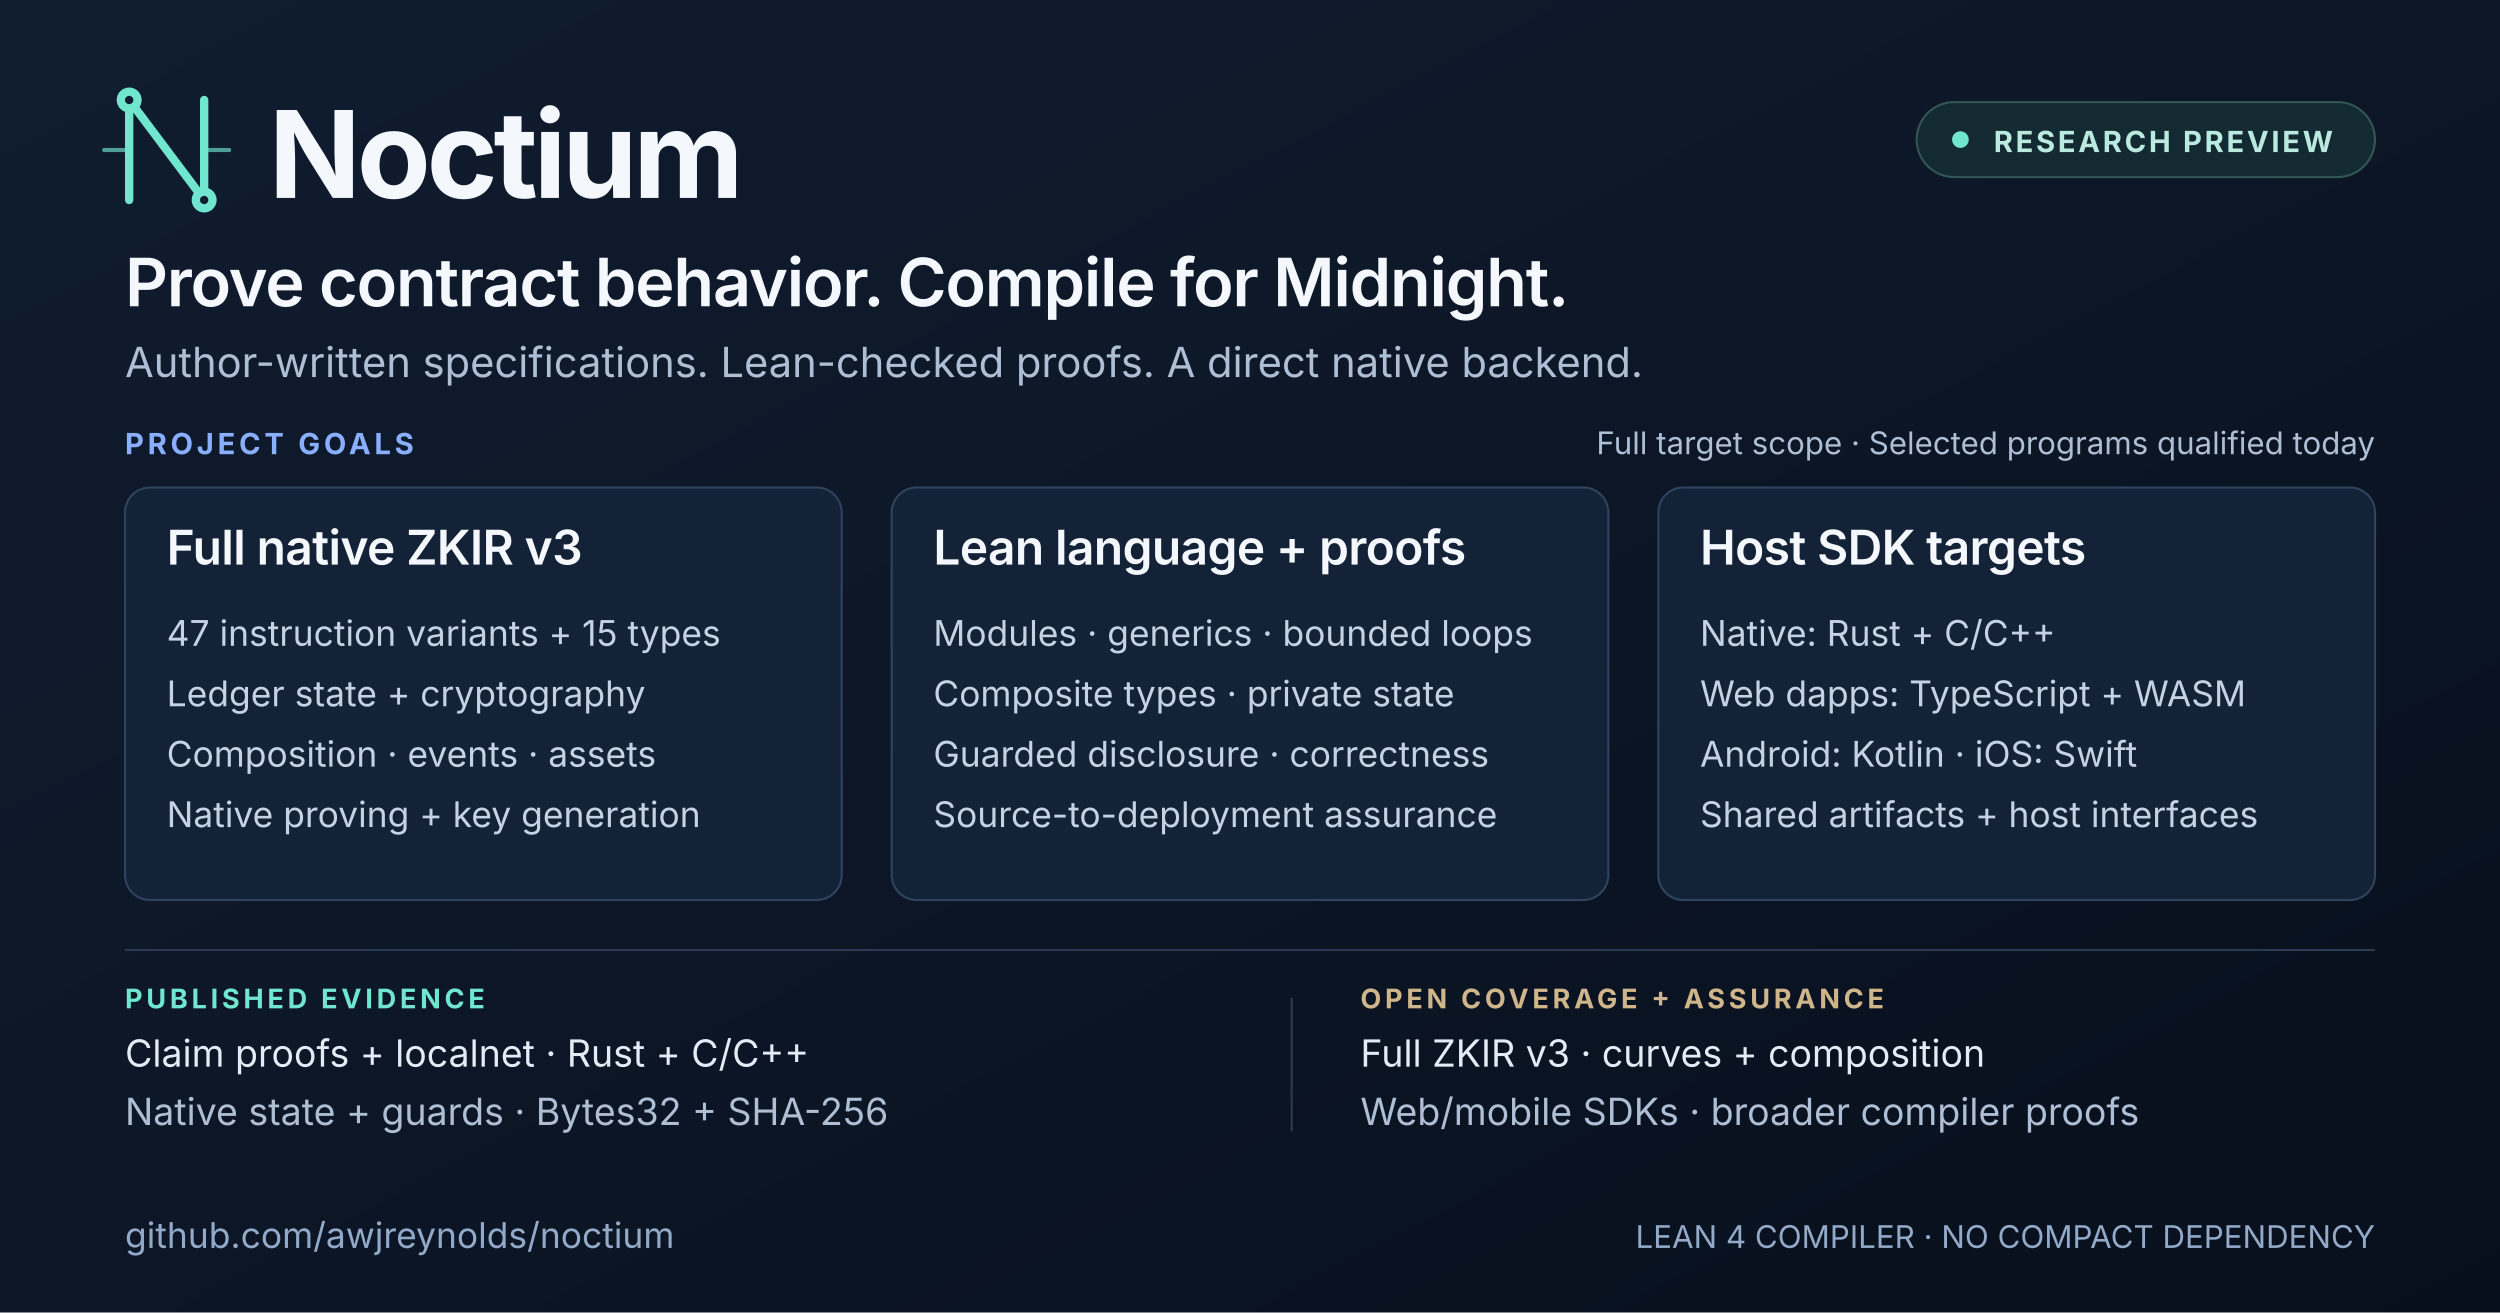
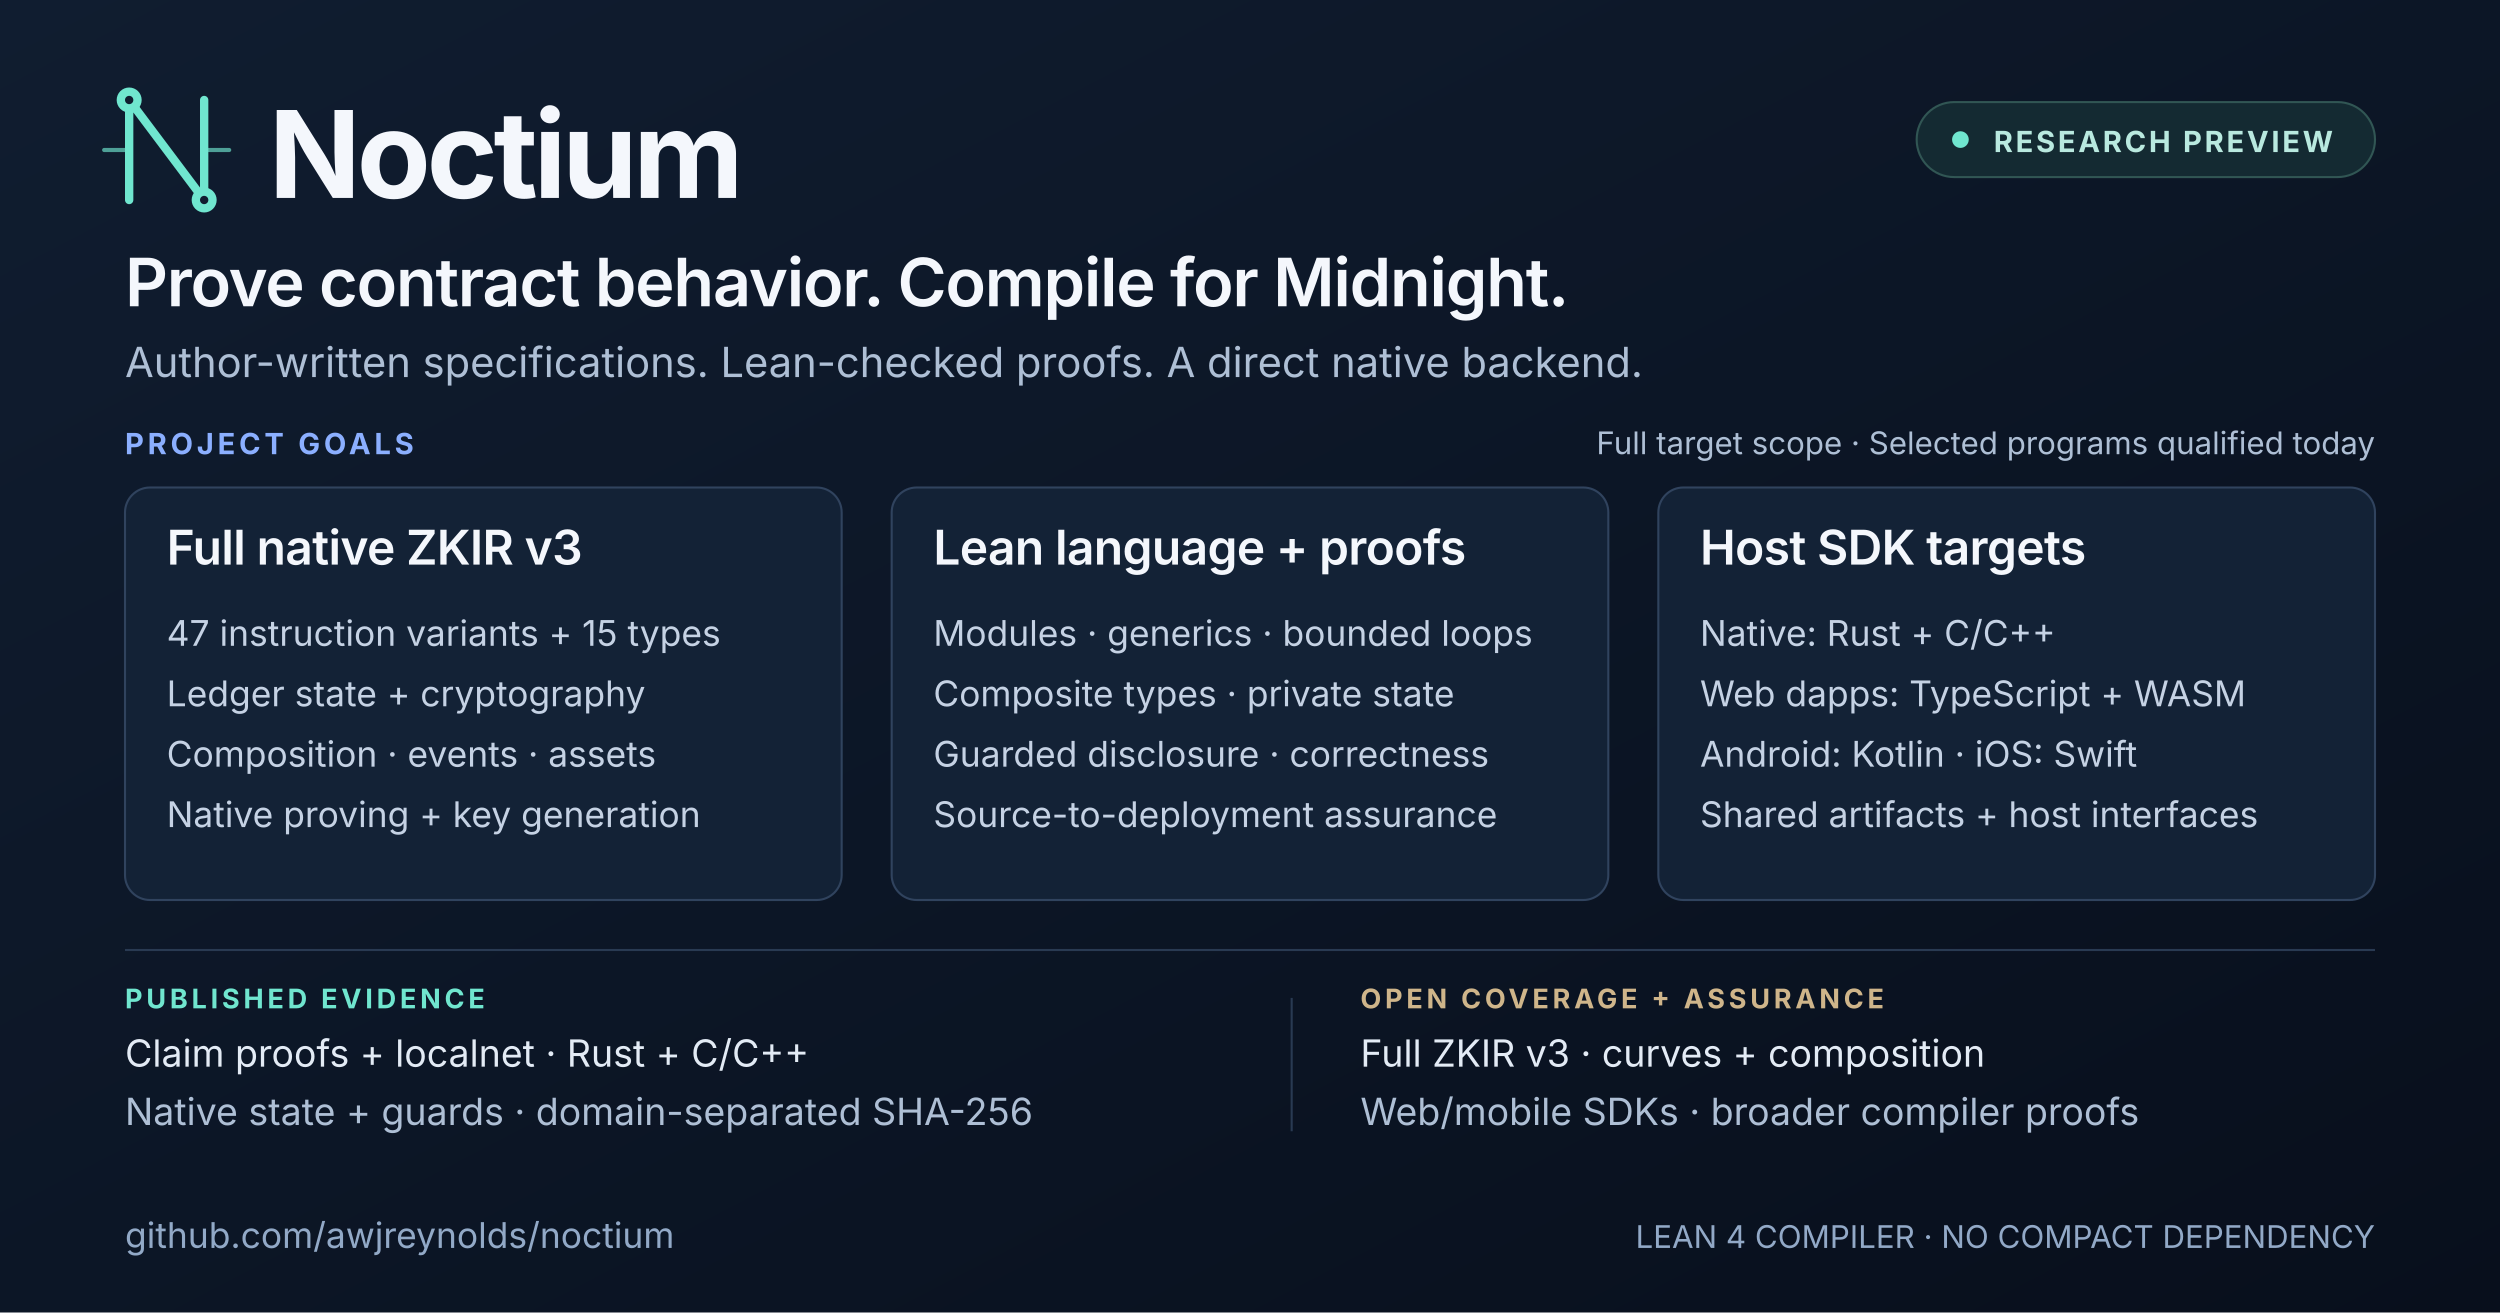
<svg xmlns="http://www.w3.org/2000/svg" width="1200" height="630" viewBox="0 0 1200 630" role="img" aria-labelledby="title description">
  <defs>
    <linearGradient id="background" x1="0" y1="0" x2="1" y2="1">
      <stop offset="0" stop-color="#101D30" />
      <stop offset="1" stop-color="#080F1C" />
    </linearGradient>
    <linearGradient id="accent" x1="0" y1="0" x2="1" y2="0">
      <stop offset="0" stop-color="#70E6CF" />
      <stop offset="1" stop-color="#8BAFFF" />
    </linearGradient>
  </defs>
  <rect width="1200" height="630" fill="url(#background)" />
  <path d="M0 2H1200" stroke="url(#accent)" stroke-width="4" />
  <g stroke="#70E6CF" stroke-width="4" fill="none" stroke-linecap="round" stroke-linejoin="round">
    <path d="M62 96V48L98 96V48" />
    <path d="M50 72H62M98 72H110" stroke-width="2" opacity="0.65" />
    <circle cx="62" cy="48" r="4" fill="#101D30" />
    <circle cx="98" cy="96" r="4" fill="#101D30" />
  </g>
  <g font-family="Inter, Arial, Helvetica, sans-serif">
    <text x="129" y="95" fill="#F4F7FC" font-size="58" font-weight="700" letter-spacing="-2">Noctium</text>
    <rect x="920" y="49" width="220" height="36" rx="18" fill="#142A32" stroke="#315654" />
    <circle cx="941" cy="67" r="4" fill="#70E6CF" />
    <text x="957" y="73" fill="#B9E9DF" font-size="14" font-weight="700" letter-spacing="1.3">RESEARCH PREVIEW</text>
    <text x="60" y="147" fill="#F4F7FC" font-size="32" font-weight="600" letter-spacing="-0.6">Prove contract behavior. Compile for Midnight.</text>
    <text x="60" y="181" fill="#AEBFD5" font-size="20">Author-written specifications. Lean-checked proofs. A direct native backend.</text>
    <text x="60" y="218" fill="#8BAFFF" font-size="14" font-weight="700" letter-spacing="1.8">PROJECT GOALS</text>
    <text x="1140" y="218" fill="#AEBFD5" font-size="15" text-anchor="end">Full target scope · Selected programs qualified today</text>
    <g fill="#132236" stroke="#30435E">
      <rect x="60" y="234" width="344" height="198" rx="12" />
      <rect x="428" y="234" width="344" height="198" rx="12" />
      <rect x="796" y="234" width="344" height="198" rx="12" />
    </g>
    <g fill="#F4F7FC" font-size="23" font-weight="600" letter-spacing="-0.3">
      <text x="80" y="271">Full native ZKIR v3</text>
      <text x="448" y="271">Lean language + proofs</text>
      <text x="816" y="271">Host SDK targets</text>
    </g>
    <g fill="#C5D2E4" font-size="17">
      <text x="80" y="310">47 instruction variants + 15 types</text>
      <text x="80" y="339">Ledger state + cryptography</text>
      <text x="80" y="368">Composition · events · assets</text>
      <text x="80" y="397">Native proving + key generation</text>
      <text x="448" y="310">Modules · generics · bounded loops</text>
      <text x="448" y="339">Composite types · private state</text>
      <text x="448" y="368">Guarded disclosure · correctness</text>
      <text x="448" y="397">Source-to-deployment assurance</text>
      <text x="816" y="310">Native: Rust + C/C++</text>
      <text x="816" y="339">Web dapps: TypeScript + WASM</text>
      <text x="816" y="368">Android: Kotlin · iOS: Swift</text>
      <text x="816" y="397">Shared artifacts + host interfaces</text>
    </g>
    <path d="M60 456H1140" stroke="#293A52" />
    <text x="60" y="484" fill="#70E6CF" font-size="13" font-weight="700" letter-spacing="1.8">PUBLISHED EVIDENCE</text>
    <text x="60" y="512" fill="#E3EBF5" font-size="18">Claim proofs + localnet · Rust + C/C++</text>
-     <text x="60" y="540" fill="#AEBFD5" font-size="18">Native state + guards · Bytes32 + SHA-256</text>
+     <text x="60" y="540" fill="#AEBFD5" font-size="18">Native state + guards · domain-separated SHA-256</text>
    <path d="M620 479V543" stroke="#293A52" />
    <text x="653" y="484" fill="#CFB58A" font-size="13" font-weight="700" letter-spacing="1.8">OPEN COVERAGE + ASSURANCE</text>
    <text x="653" y="512" fill="#E3EBF5" font-size="18">Full ZKIR v3 · curves + composition</text>
    <text x="653" y="540" fill="#AEBFD5" font-size="18">Web/mobile SDKs · broader compiler proofs</text>
    <text x="60" y="599" fill="#92A9C7" font-size="17">github.com/awjreynolds/noctium</text>
    <text x="1140" y="599" fill="#92A9C7" font-size="15" text-anchor="end">LEAN 4 COMPILER · NO COMPACT DEPENDENCY</text>
  </g>
</svg>
